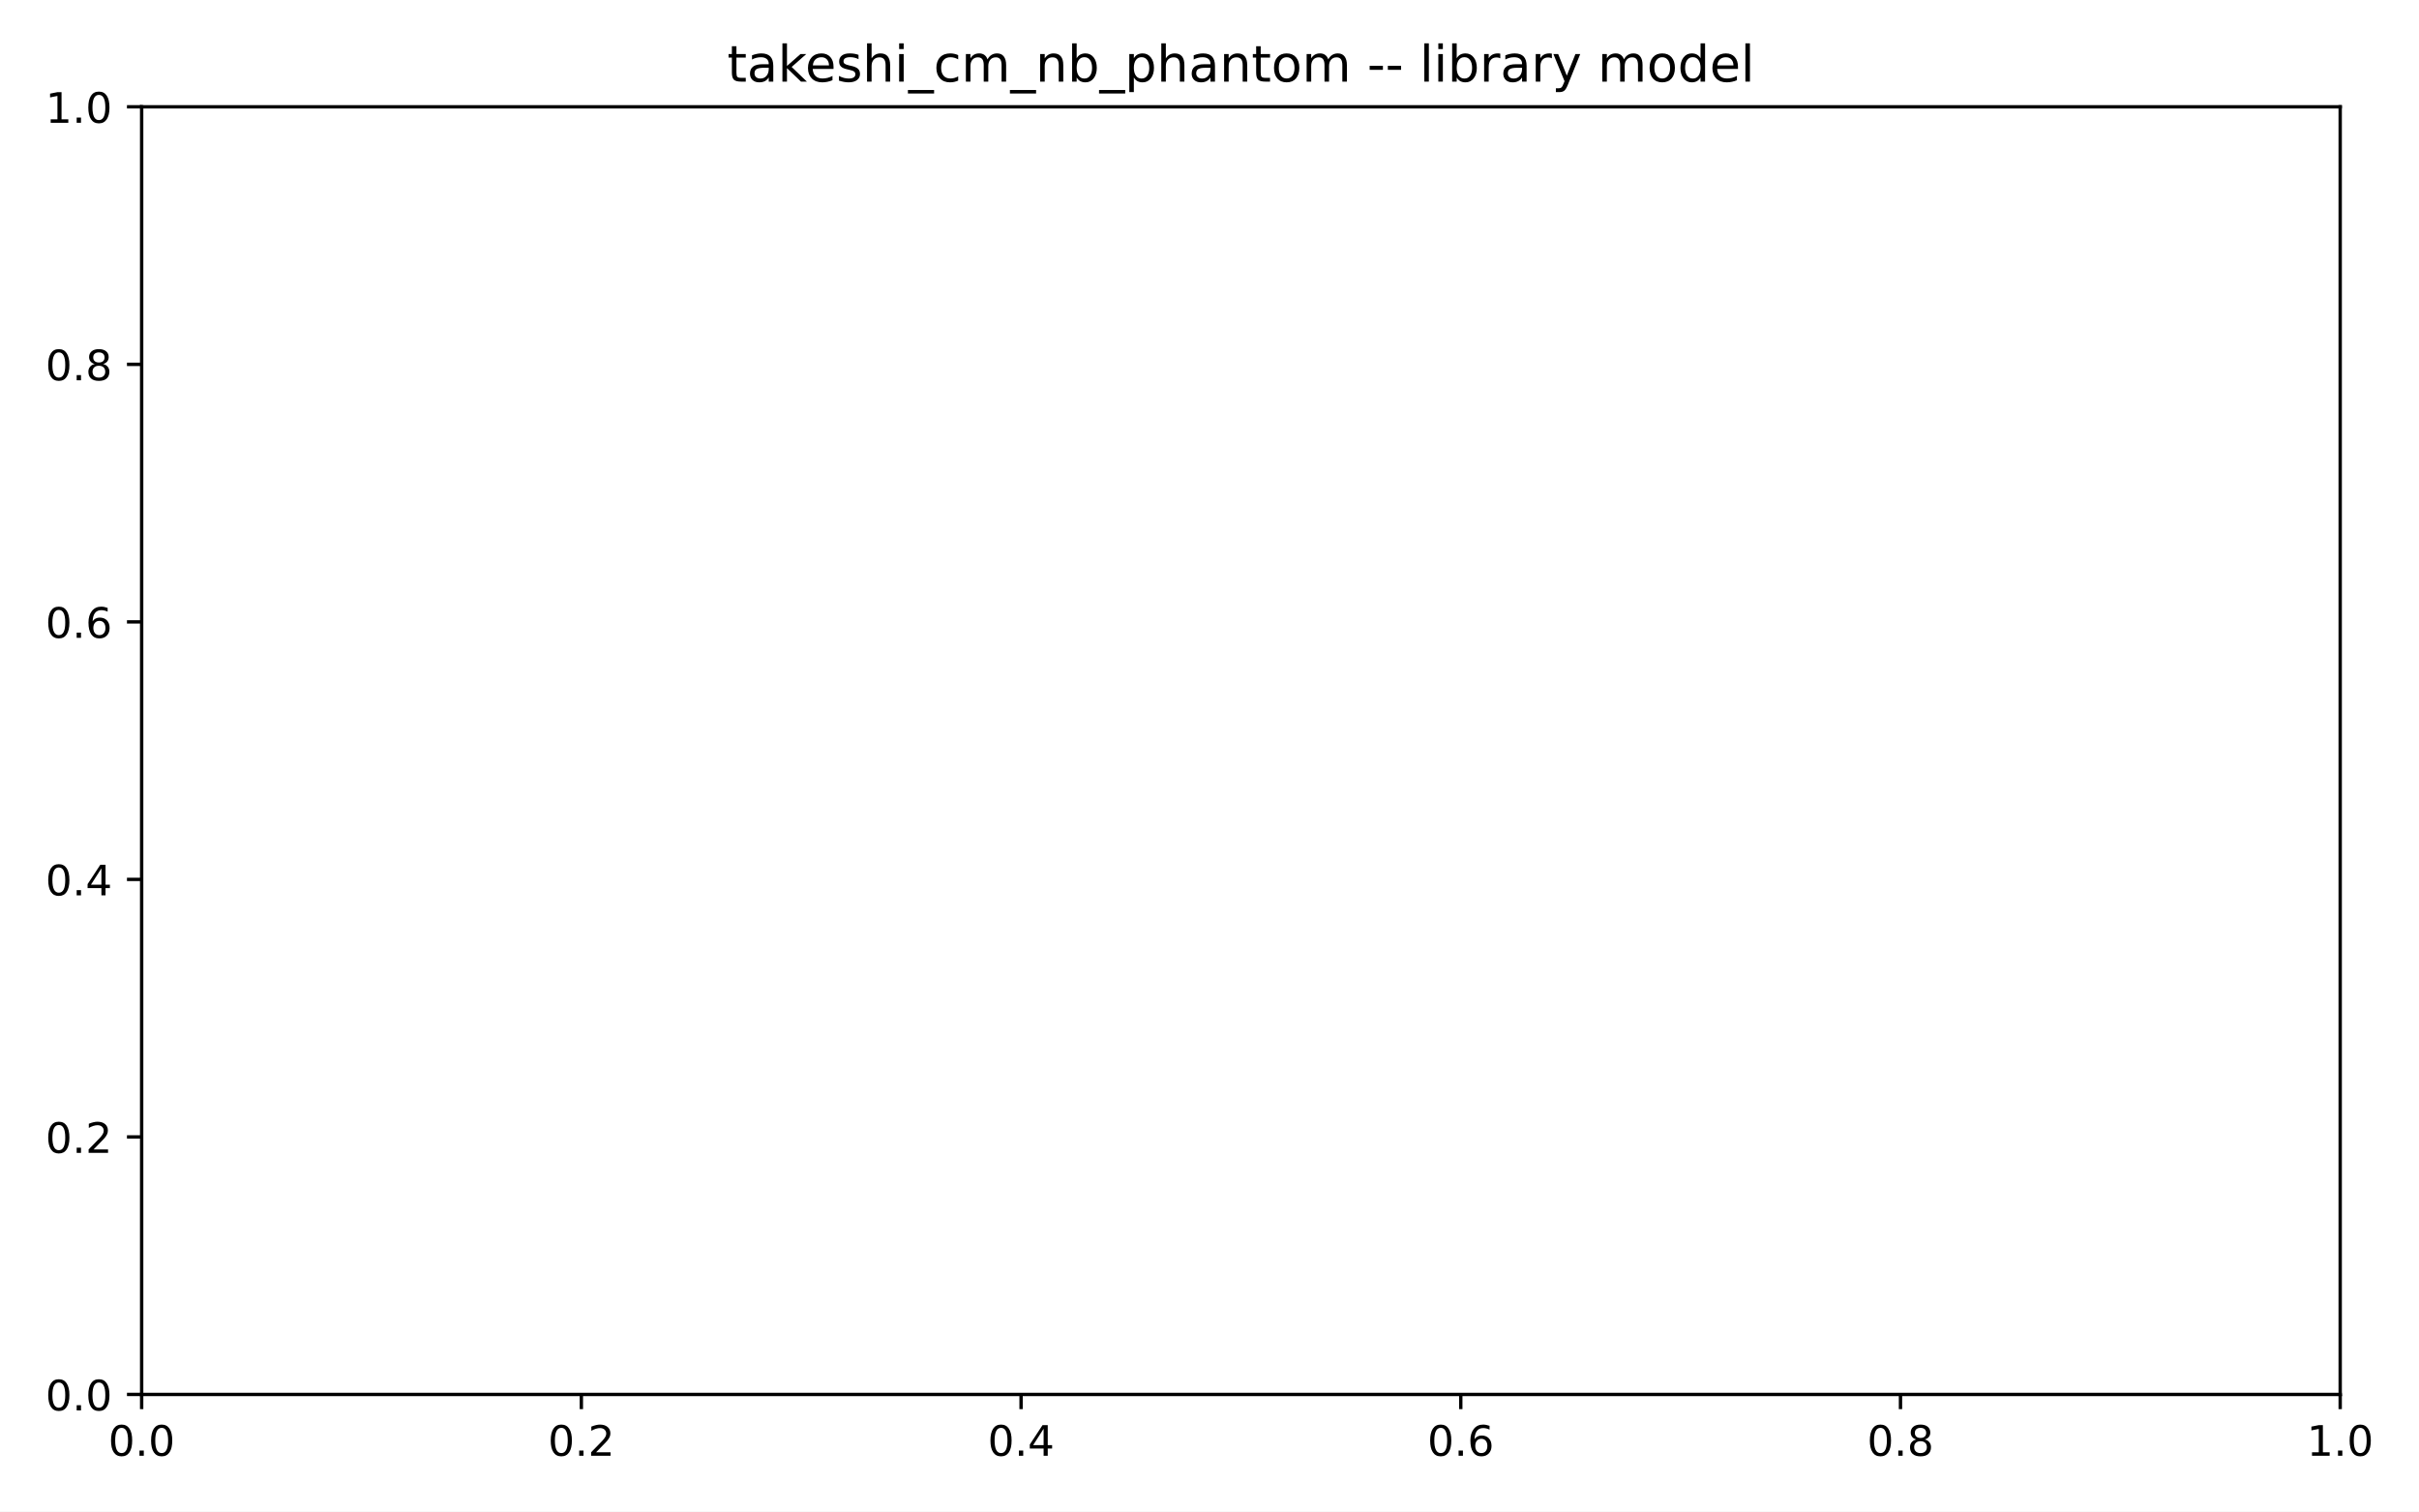
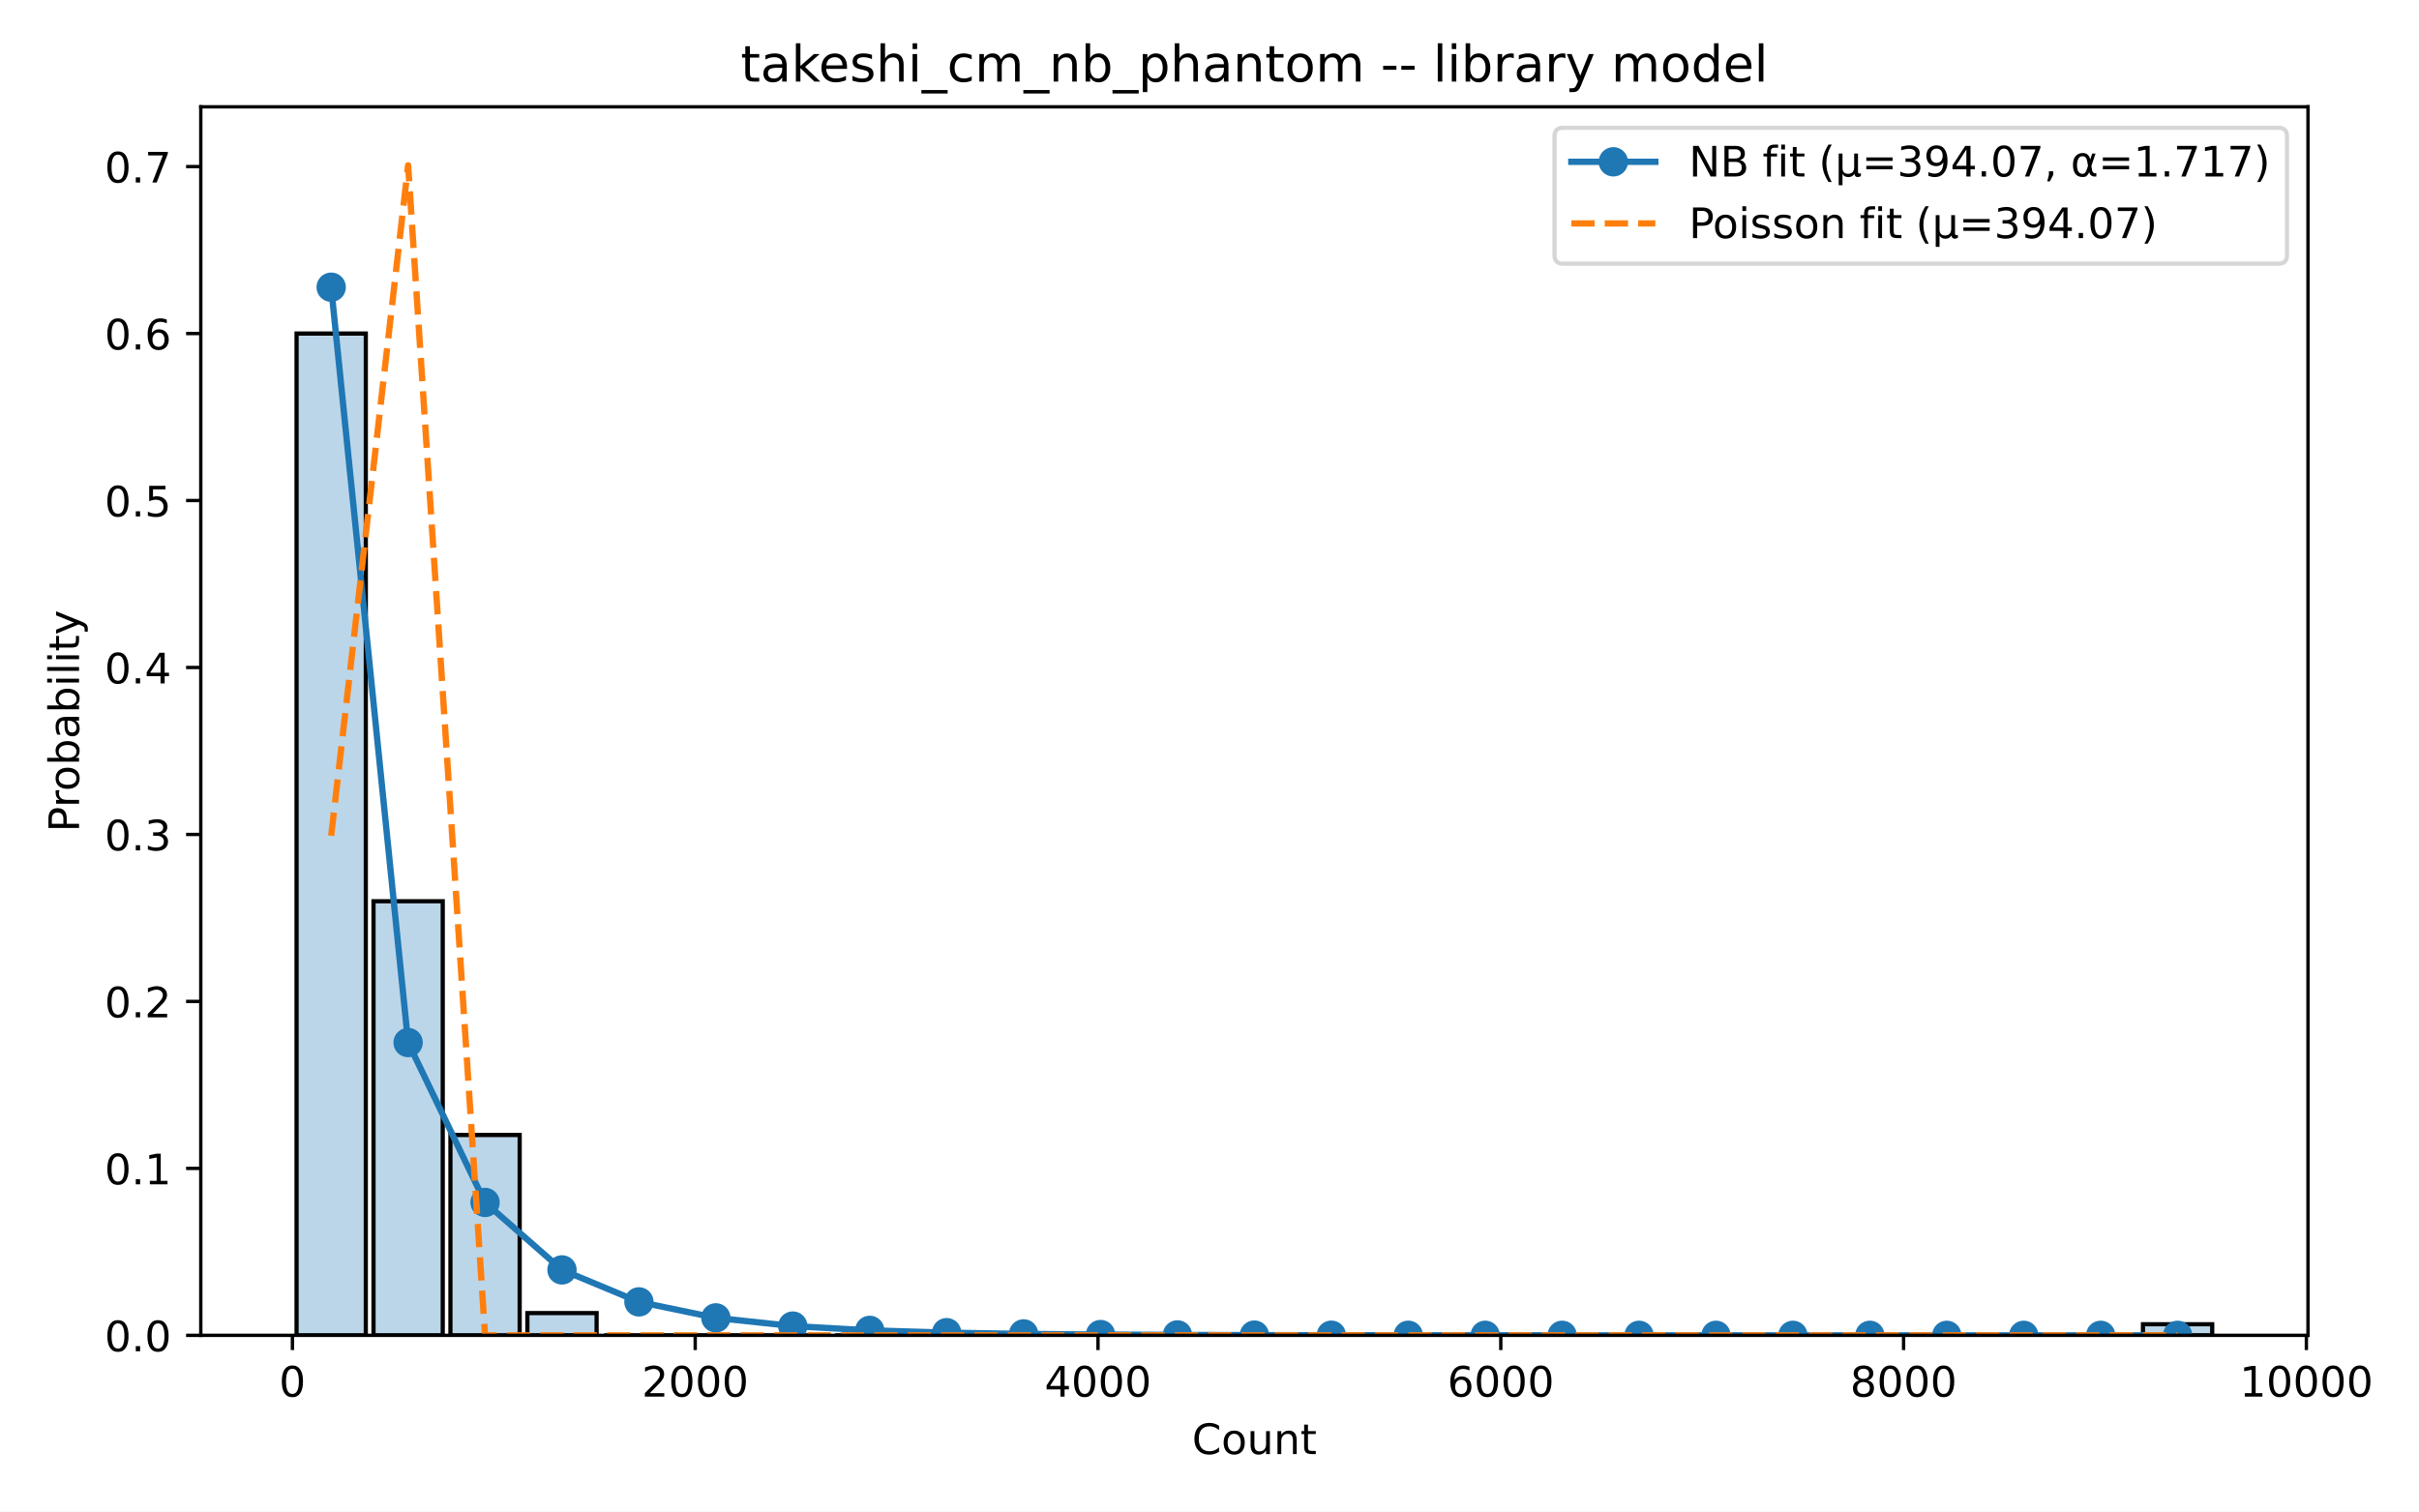
<svg xmlns="http://www.w3.org/2000/svg" xmlns:xlink="http://www.w3.org/1999/xlink" width="576pt" height="360pt" viewBox="0 0 576 360" version="1.1">
  <defs>
    <style type="text/css">*{stroke-linejoin: round; stroke-linecap: butt}</style>
  </defs>
  <g id="figure_1">
    <g id="patch_1">
      <path d="M 0 360  L 576 360  L 576 0  L 0 0  z " style="fill: #ffffff" />
    </g>
    <g id="axes_1">
      <g id="patch_2">
-         <path d="M 33.73 332.12  L 557.235 332.12  L 557.235 25.44  L 33.73 25.44  z " style="fill: #ffffff" />
+         <path d="M 47.81 318.04  L 549.566 318.04  L 549.566 25.44  L 47.81 25.44  z " style="fill: #ffffff" />
+       </g>
+       <g id="patch_3">
+         <path d="M 70.617 318.04  L 87.104 318.04  L 87.104 79.443  L 70.617 79.443  z " clip-path="url(#p088b336d7b)" style="fill: #1f77b4; fill-opacity: 0.3; stroke: #000000; stroke-linejoin: miter" />
+       </g>
+       <g id="patch_4">
+         <path d="M 88.936 318.04  L 105.423 318.04  L 105.423 214.648  L 88.936 214.648  z " clip-path="url(#p088b336d7b)" style="fill: #1f77b4; fill-opacity: 0.3; stroke: #000000; stroke-linejoin: miter" />
+       </g>
+       <g id="patch_5">
+         <path d="M 107.255 318.04  L 123.742 318.04  L 123.742 270.321  L 107.255 270.321  z " clip-path="url(#p088b336d7b)" style="fill: #1f77b4; fill-opacity: 0.3; stroke: #000000; stroke-linejoin: miter" />
+       </g>
+       <g id="patch_6">
+         <path d="M 125.574 318.04  L 142.061 318.04  L 142.061 312.738  L 125.574 312.738  z " clip-path="url(#p088b336d7b)" style="fill: #1f77b4; fill-opacity: 0.3; stroke: #000000; stroke-linejoin: miter" />
+       </g>
+       <g id="patch_7">
+         <path d="M 143.893 318.04  L 160.38 318.04  L 160.38 318.04  L 143.893 318.04  z " clip-path="url(#p088b336d7b)" style="fill: #1f77b4; fill-opacity: 0.3; stroke: #000000; stroke-linejoin: miter" />
+       </g>
+       <g id="patch_8">
+         <path d="M 162.212 318.04  L 178.699 318.04  L 178.699 318.04  L 162.212 318.04  z " clip-path="url(#p088b336d7b)" style="fill: #1f77b4; fill-opacity: 0.3; stroke: #000000; stroke-linejoin: miter" />
+       </g>
+       <g id="patch_9">
+         <path d="M 180.531 318.04  L 197.018 318.04  L 197.018 318.04  L 180.531 318.04  z " clip-path="url(#p088b336d7b)" style="fill: #1f77b4; fill-opacity: 0.3; stroke: #000000; stroke-linejoin: miter" />
+       </g>
+       <g id="patch_10">
+         <path d="M 198.85 318.04  L 215.337 318.04  L 215.337 318.04  L 198.85 318.04  z " clip-path="url(#p088b336d7b)" style="fill: #1f77b4; fill-opacity: 0.3; stroke: #000000; stroke-linejoin: miter" />
+       </g>
+       <g id="patch_11">
+         <path d="M 217.169 318.04  L 233.656 318.04  L 233.656 318.04  L 217.169 318.04  z " clip-path="url(#p088b336d7b)" style="fill: #1f77b4; fill-opacity: 0.3; stroke: #000000; stroke-linejoin: miter" />
+       </g>
+       <g id="patch_12">
+         <path d="M 235.488 318.04  L 251.975 318.04  L 251.975 318.04  L 235.488 318.04  z " clip-path="url(#p088b336d7b)" style="fill: #1f77b4; fill-opacity: 0.3; stroke: #000000; stroke-linejoin: miter" />
+       </g>
+       <g id="patch_13">
+         <path d="M 253.807 318.04  L 270.294 318.04  L 270.294 318.04  L 253.807 318.04  z " clip-path="url(#p088b336d7b)" style="fill: #1f77b4; fill-opacity: 0.3; stroke: #000000; stroke-linejoin: miter" />
+       </g>
+       <g id="patch_14">
+         <path d="M 272.125 318.04  L 288.613 318.04  L 288.613 318.04  L 272.125 318.04  z " clip-path="url(#p088b336d7b)" style="fill: #1f77b4; fill-opacity: 0.3; stroke: #000000; stroke-linejoin: miter" />
+       </g>
+       <g id="patch_15">
+         <path d="M 290.444 318.04  L 306.931 318.04  L 306.931 318.04  L 290.444 318.04  z " clip-path="url(#p088b336d7b)" style="fill: #1f77b4; fill-opacity: 0.3; stroke: #000000; stroke-linejoin: miter" />
+       </g>
+       <g id="patch_16">
+         <path d="M 308.763 318.04  L 325.25 318.04  L 325.25 318.04  L 308.763 318.04  z " clip-path="url(#p088b336d7b)" style="fill: #1f77b4; fill-opacity: 0.3; stroke: #000000; stroke-linejoin: miter" />
+       </g>
+       <g id="patch_17">
+         <path d="M 327.082 318.04  L 343.569 318.04  L 343.569 318.04  L 327.082 318.04  z " clip-path="url(#p088b336d7b)" style="fill: #1f77b4; fill-opacity: 0.3; stroke: #000000; stroke-linejoin: miter" />
+       </g>
+       <g id="patch_18">
+         <path d="M 345.401 318.04  L 361.888 318.04  L 361.888 318.04  L 345.401 318.04  z " clip-path="url(#p088b336d7b)" style="fill: #1f77b4; fill-opacity: 0.3; stroke: #000000; stroke-linejoin: miter" />
+       </g>
+       <g id="patch_19">
+         <path d="M 363.72 318.04  L 380.207 318.04  L 380.207 318.04  L 363.72 318.04  z " clip-path="url(#p088b336d7b)" style="fill: #1f77b4; fill-opacity: 0.3; stroke: #000000; stroke-linejoin: miter" />
+       </g>
+       <g id="patch_20">
+         <path d="M 382.039 318.04  L 398.526 318.04  L 398.526 318.04  L 382.039 318.04  z " clip-path="url(#p088b336d7b)" style="fill: #1f77b4; fill-opacity: 0.3; stroke: #000000; stroke-linejoin: miter" />
+       </g>
+       <g id="patch_21">
+         <path d="M 400.358 318.04  L 416.845 318.04  L 416.845 318.04  L 400.358 318.04  z " clip-path="url(#p088b336d7b)" style="fill: #1f77b4; fill-opacity: 0.3; stroke: #000000; stroke-linejoin: miter" />
+       </g>
+       <g id="patch_22">
+         <path d="M 418.677 318.04  L 435.164 318.04  L 435.164 318.04  L 418.677 318.04  z " clip-path="url(#p088b336d7b)" style="fill: #1f77b4; fill-opacity: 0.3; stroke: #000000; stroke-linejoin: miter" />
+       </g>
+       <g id="patch_23">
+         <path d="M 436.996 318.04  L 453.483 318.04  L 453.483 318.04  L 436.996 318.04  z " clip-path="url(#p088b336d7b)" style="fill: #1f77b4; fill-opacity: 0.3; stroke: #000000; stroke-linejoin: miter" />
+       </g>
+       <g id="patch_24">
+         <path d="M 455.315 318.04  L 471.802 318.04  L 471.802 318.04  L 455.315 318.04  z " clip-path="url(#p088b336d7b)" style="fill: #1f77b4; fill-opacity: 0.3; stroke: #000000; stroke-linejoin: miter" />
+       </g>
+       <g id="patch_25">
+         <path d="M 473.634 318.04  L 490.121 318.04  L 490.121 318.04  L 473.634 318.04  z " clip-path="url(#p088b336d7b)" style="fill: #1f77b4; fill-opacity: 0.3; stroke: #000000; stroke-linejoin: miter" />
+       </g>
+       <g id="patch_26">
+         <path d="M 491.953 318.04  L 508.44 318.04  L 508.44 318.04  L 491.953 318.04  z " clip-path="url(#p088b336d7b)" style="fill: #1f77b4; fill-opacity: 0.3; stroke: #000000; stroke-linejoin: miter" />
+       </g>
+       <g id="patch_27">
+         <path d="M 510.272 318.04  L 526.759 318.04  L 526.759 315.389  L 510.272 315.389  z " clip-path="url(#p088b336d7b)" style="fill: #1f77b4; fill-opacity: 0.3; stroke: #000000; stroke-linejoin: miter" />
      </g>
      <g id="matplotlib.axis_1">
        <g id="xtick_1">
          <g id="line2d_1">
            <defs>
-               <path id="ma9ff6e1679" d="M 0 0  L 0 3.5  " style="stroke: #000000; stroke-width: 0.8" />
+               <path id="m789bb59a33" d="M 0 0  L 0 3.5  " style="stroke: #000000; stroke-width: 0.8" />
            </defs>
            <g>
-               <use xlink:href="#ma9ff6e1679" x="33.73" y="332.12" style="stroke: #000000; stroke-width: 0.8" />
+               <use xlink:href="#m789bb59a33" x="69.629" y="318.04" style="stroke: #000000; stroke-width: 0.8" />
            </g>
          </g>
          <g id="text_1">
-             <g transform="translate(25.77844 346.7184) scale(0.1 -0.1)">
-               <defs>
-                 <path id="DejaVuSans-30" d="M 2034 4250  Q 1547 4250 1301 3770  Q 1056 3291 1056 2328  Q 1056 1369 1301 889  Q 1547 409 2034 409  Q 2525 409 2770 889  Q 3016 1369 3016 2328  Q 3016 3291 2770 3770  Q 2525 4250 2034 4250  z M 2034 4750  Q 2819 4750 3233 4129  Q 3647 3509 3647 2328  Q 3647 1150 3233 529  Q 2819 -91 2034 -91  Q 1250 -91 836 529  Q 422 1150 422 2328  Q 422 3509 836 4129  Q 1250 4750 2034 4750  z " transform="scale(0.015625)" />
-                 <path id="DejaVuSans-2e" d="M 684 794  L 1344 794  L 1344 0  L 684 0  L 684 794  z " transform="scale(0.015625)" />
-               </defs>
-               <use xlink:href="#DejaVuSans-30" />
-               <use xlink:href="#DejaVuSans-2e" transform="translate(63.62305 0)" />
-               <use xlink:href="#DejaVuSans-30" transform="translate(95.41016 0)" />
-             </g>
+             <text style="font-size: 10px; font-family: 'DejaVu Sans', 'Bitstream Vera Sans', 'Computer Modern Sans Serif', 'Lucida Grande', 'Verdana', 'Geneva', 'Lucid', 'Arial', 'Helvetica', 'Avant Garde', sans-serif; text-anchor: middle" x="69.629" y="332.638" transform="rotate(-0 69.62921 332.6384)">0</text>
          </g>
        </g>
        <g id="xtick_2">
          <g id="line2d_2">
            <g>
-               <use xlink:href="#ma9ff6e1679" x="138.431" y="332.12" style="stroke: #000000; stroke-width: 0.8" />
+               <use xlink:href="#m789bb59a33" x="165.54" y="318.04" style="stroke: #000000; stroke-width: 0.8" />
            </g>
          </g>
          <g id="text_2">
-             <g transform="translate(130.4794 346.7184) scale(0.1 -0.1)">
-               <defs>
-                 <path id="DejaVuSans-32" d="M 1228 531  L 3431 531  L 3431 0  L 469 0  L 469 531  Q 828 903 1448 1529  Q 2069 2156 2228 2338  Q 2531 2678 2651 2914  Q 2772 3150 2772 3378  Q 2772 3750 2511 3984  Q 2250 4219 1831 4219  Q 1534 4219 1204 4116  Q 875 4013 500 3803  L 500 4441  Q 881 4594 1212 4672  Q 1544 4750 1819 4750  Q 2544 4750 2975 4387  Q 3406 4025 3406 3419  Q 3406 3131 3298 2873  Q 3191 2616 2906 2266  Q 2828 2175 2409 1742  Q 1991 1309 1228 531  z " transform="scale(0.015625)" />
-               </defs>
-               <use xlink:href="#DejaVuSans-30" />
-               <use xlink:href="#DejaVuSans-2e" transform="translate(63.62305 0)" />
-               <use xlink:href="#DejaVuSans-32" transform="translate(95.41016 0)" />
-             </g>
+             <text style="font-size: 10px; font-family: 'DejaVu Sans', 'Bitstream Vera Sans', 'Computer Modern Sans Serif', 'Lucida Grande', 'Verdana', 'Geneva', 'Lucid', 'Arial', 'Helvetica', 'Avant Garde', sans-serif; text-anchor: middle" x="165.54" y="332.638" transform="rotate(-0 165.5399 332.6384)">2000</text>
          </g>
        </g>
        <g id="xtick_3">
          <g id="line2d_3">
            <g>
-               <use xlink:href="#ma9ff6e1679" x="243.132" y="332.12" style="stroke: #000000; stroke-width: 0.8" />
+               <use xlink:href="#m789bb59a33" x="261.451" y="318.04" style="stroke: #000000; stroke-width: 0.8" />
            </g>
          </g>
          <g id="text_3">
-             <g transform="translate(235.1804 346.7184) scale(0.1 -0.1)">
-               <defs>
-                 <path id="DejaVuSans-34" d="M 2419 4116  L 825 1625  L 2419 1625  L 2419 4116  z M 2253 4666  L 3047 4666  L 3047 1625  L 3713 1625  L 3713 1100  L 3047 1100  L 3047 0  L 2419 0  L 2419 1100  L 313 1100  L 313 1709  L 2253 4666  z " transform="scale(0.015625)" />
-               </defs>
-               <use xlink:href="#DejaVuSans-30" />
-               <use xlink:href="#DejaVuSans-2e" transform="translate(63.62305 0)" />
-               <use xlink:href="#DejaVuSans-34" transform="translate(95.41016 0)" />
-             </g>
+             <text style="font-size: 10px; font-family: 'DejaVu Sans', 'Bitstream Vera Sans', 'Computer Modern Sans Serif', 'Lucida Grande', 'Verdana', 'Geneva', 'Lucid', 'Arial', 'Helvetica', 'Avant Garde', sans-serif; text-anchor: middle" x="261.451" y="332.638" transform="rotate(-0 261.4506 332.6384)">4000</text>
          </g>
        </g>
        <g id="xtick_4">
          <g id="line2d_4">
            <g>
-               <use xlink:href="#ma9ff6e1679" x="347.833" y="332.12" style="stroke: #000000; stroke-width: 0.8" />
+               <use xlink:href="#m789bb59a33" x="357.361" y="318.04" style="stroke: #000000; stroke-width: 0.8" />
            </g>
          </g>
          <g id="text_4">
-             <g transform="translate(339.8814 346.7184) scale(0.1 -0.1)">
-               <defs>
-                 <path id="DejaVuSans-36" d="M 2113 2584  Q 1688 2584 1439 2293  Q 1191 2003 1191 1497  Q 1191 994 1439 701  Q 1688 409 2113 409  Q 2538 409 2786 701  Q 3034 994 3034 1497  Q 3034 2003 2786 2293  Q 2538 2584 2113 2584  z M 3366 4563  L 3366 3988  Q 3128 4100 2886 4159  Q 2644 4219 2406 4219  Q 1781 4219 1451 3797  Q 1122 3375 1075 2522  Q 1259 2794 1537 2939  Q 1816 3084 2150 3084  Q 2853 3084 3261 2657  Q 3669 2231 3669 1497  Q 3669 778 3244 343  Q 2819 -91 2113 -91  Q 1303 -91 875 529  Q 447 1150 447 2328  Q 447 3434 972 4092  Q 1497 4750 2381 4750  Q 2619 4750 2861 4703  Q 3103 4656 3366 4563  z " transform="scale(0.015625)" />
-               </defs>
-               <use xlink:href="#DejaVuSans-30" />
-               <use xlink:href="#DejaVuSans-2e" transform="translate(63.62305 0)" />
-               <use xlink:href="#DejaVuSans-36" transform="translate(95.41016 0)" />
-             </g>
+             <text style="font-size: 10px; font-family: 'DejaVu Sans', 'Bitstream Vera Sans', 'Computer Modern Sans Serif', 'Lucida Grande', 'Verdana', 'Geneva', 'Lucid', 'Arial', 'Helvetica', 'Avant Garde', sans-serif; text-anchor: middle" x="357.361" y="332.638" transform="rotate(-0 357.3613 332.6384)">6000</text>
          </g>
        </g>
        <g id="xtick_5">
          <g id="line2d_5">
            <g>
-               <use xlink:href="#ma9ff6e1679" x="452.534" y="332.12" style="stroke: #000000; stroke-width: 0.8" />
+               <use xlink:href="#m789bb59a33" x="453.272" y="318.04" style="stroke: #000000; stroke-width: 0.8" />
            </g>
          </g>
          <g id="text_5">
-             <g transform="translate(444.5824 346.7184) scale(0.1 -0.1)">
-               <defs>
-                 <path id="DejaVuSans-38" d="M 2034 2216  Q 1584 2216 1326 1975  Q 1069 1734 1069 1313  Q 1069 891 1326 650  Q 1584 409 2034 409  Q 2484 409 2743 651  Q 3003 894 3003 1313  Q 3003 1734 2745 1975  Q 2488 2216 2034 2216  z M 1403 2484  Q 997 2584 770 2862  Q 544 3141 544 3541  Q 544 4100 942 4425  Q 1341 4750 2034 4750  Q 2731 4750 3128 4425  Q 3525 4100 3525 3541  Q 3525 3141 3298 2862  Q 3072 2584 2669 2484  Q 3125 2378 3379 2068  Q 3634 1759 3634 1313  Q 3634 634 3220 271  Q 2806 -91 2034 -91  Q 1263 -91 848 271  Q 434 634 434 1313  Q 434 1759 690 2068  Q 947 2378 1403 2484  z M 1172 3481  Q 1172 3119 1398 2916  Q 1625 2713 2034 2713  Q 2441 2713 2670 2916  Q 2900 3119 2900 3481  Q 2900 3844 2670 4047  Q 2441 4250 2034 4250  Q 1625 4250 1398 4047  Q 1172 3844 1172 3481  z " transform="scale(0.015625)" />
-               </defs>
-               <use xlink:href="#DejaVuSans-30" />
-               <use xlink:href="#DejaVuSans-2e" transform="translate(63.62305 0)" />
-               <use xlink:href="#DejaVuSans-38" transform="translate(95.41016 0)" />
-             </g>
+             <text style="font-size: 10px; font-family: 'DejaVu Sans', 'Bitstream Vera Sans', 'Computer Modern Sans Serif', 'Lucida Grande', 'Verdana', 'Geneva', 'Lucid', 'Arial', 'Helvetica', 'Avant Garde', sans-serif; text-anchor: middle" x="453.272" y="332.638" transform="rotate(-0 453.272 332.6384)">8000</text>
          </g>
        </g>
        <g id="xtick_6">
          <g id="line2d_6">
            <g>
-               <use xlink:href="#ma9ff6e1679" x="557.235" y="332.12" style="stroke: #000000; stroke-width: 0.8" />
+               <use xlink:href="#m789bb59a33" x="549.183" y="318.04" style="stroke: #000000; stroke-width: 0.8" />
            </g>
          </g>
          <g id="text_6">
-             <g transform="translate(549.2834 346.7184) scale(0.1 -0.1)">
-               <defs>
-                 <path id="DejaVuSans-31" d="M 794 531  L 1825 531  L 1825 4091  L 703 3866  L 703 4441  L 1819 4666  L 2450 4666  L 2450 531  L 3481 531  L 3481 0  L 794 0  L 794 531  z " transform="scale(0.015625)" />
-               </defs>
-               <use xlink:href="#DejaVuSans-31" />
-               <use xlink:href="#DejaVuSans-2e" transform="translate(63.62305 0)" />
-               <use xlink:href="#DejaVuSans-30" transform="translate(95.41016 0)" />
-             </g>
-           </g>
+             <text style="font-size: 10px; font-family: 'DejaVu Sans', 'Bitstream Vera Sans', 'Computer Modern Sans Serif', 'Lucida Grande', 'Verdana', 'Geneva', 'Lucid', 'Arial', 'Helvetica', 'Avant Garde', sans-serif; text-anchor: middle" x="549.183" y="332.638" transform="rotate(-0 549.1827 332.6384)">10000</text>
+           </g>
+         </g>
+         <g id="text_7">
+           <text style="font-size: 10px; font-family: 'DejaVu Sans', 'Bitstream Vera Sans', 'Computer Modern Sans Serif', 'Lucida Grande', 'Verdana', 'Geneva', 'Lucid', 'Arial', 'Helvetica', 'Avant Garde', sans-serif; text-anchor: middle" x="298.688" y="346.317" transform="rotate(-0 298.6879 346.3166)">Count</text>
        </g>
      </g>
      <g id="matplotlib.axis_2">
        <g id="ytick_1">
          <g id="line2d_7">
            <defs>
-               <path id="m3d785020be" d="M 0 0  L -3.5 0  " style="stroke: #000000; stroke-width: 0.8" />
+               <path id="m61afcd61f7" d="M 0 0  L -3.5 0  " style="stroke: #000000; stroke-width: 0.8" />
            </defs>
            <g>
-               <use xlink:href="#m3d785020be" x="33.73" y="332.12" style="stroke: #000000; stroke-width: 0.8" />
-             </g>
-           </g>
-           <g id="text_7">
-             <g transform="translate(10.82687 335.9192) scale(0.1 -0.1)">
-               <use xlink:href="#DejaVuSans-30" />
-               <use xlink:href="#DejaVuSans-2e" transform="translate(63.62305 0)" />
-               <use xlink:href="#DejaVuSans-30" transform="translate(95.41016 0)" />
-             </g>
+               <use xlink:href="#m61afcd61f7" x="47.81" y="318.04" style="stroke: #000000; stroke-width: 0.8" />
+             </g>
+           </g>
+           <g id="text_8">
+             <text style="font-size: 10px; font-family: 'DejaVu Sans', 'Bitstream Vera Sans', 'Computer Modern Sans Serif', 'Lucida Grande', 'Verdana', 'Geneva', 'Lucid', 'Arial', 'Helvetica', 'Avant Garde', sans-serif; text-anchor: end" x="40.81" y="321.839" transform="rotate(-0 40.81 321.8392)">0.0</text>
          </g>
        </g>
        <g id="ytick_2">
          <g id="line2d_8">
            <g>
-               <use xlink:href="#m3d785020be" x="33.73" y="270.784" style="stroke: #000000; stroke-width: 0.8" />
-             </g>
-           </g>
-           <g id="text_8">
-             <g transform="translate(10.82687 274.5832) scale(0.1 -0.1)">
-               <use xlink:href="#DejaVuSans-30" />
-               <use xlink:href="#DejaVuSans-2e" transform="translate(63.62305 0)" />
-               <use xlink:href="#DejaVuSans-32" transform="translate(95.41016 0)" />
-             </g>
+               <use xlink:href="#m61afcd61f7" x="47.81" y="278.274" style="stroke: #000000; stroke-width: 0.8" />
+             </g>
+           </g>
+           <g id="text_9">
+             <text style="font-size: 10px; font-family: 'DejaVu Sans', 'Bitstream Vera Sans', 'Computer Modern Sans Serif', 'Lucida Grande', 'Verdana', 'Geneva', 'Lucid', 'Arial', 'Helvetica', 'Avant Garde', sans-serif; text-anchor: end" x="40.81" y="282.073" transform="rotate(-0 40.81 282.0731)">0.1</text>
          </g>
        </g>
        <g id="ytick_3">
          <g id="line2d_9">
            <g>
-               <use xlink:href="#m3d785020be" x="33.73" y="209.448" style="stroke: #000000; stroke-width: 0.8" />
-             </g>
-           </g>
-           <g id="text_9">
-             <g transform="translate(10.82687 213.2472) scale(0.1 -0.1)">
-               <use xlink:href="#DejaVuSans-30" />
-               <use xlink:href="#DejaVuSans-2e" transform="translate(63.62305 0)" />
-               <use xlink:href="#DejaVuSans-34" transform="translate(95.41016 0)" />
-             </g>
+               <use xlink:href="#m61afcd61f7" x="47.81" y="238.508" style="stroke: #000000; stroke-width: 0.8" />
+             </g>
+           </g>
+           <g id="text_10">
+             <text style="font-size: 10px; font-family: 'DejaVu Sans', 'Bitstream Vera Sans', 'Computer Modern Sans Serif', 'Lucida Grande', 'Verdana', 'Geneva', 'Lucid', 'Arial', 'Helvetica', 'Avant Garde', sans-serif; text-anchor: end" x="40.81" y="242.307" transform="rotate(-0 40.81 242.307)">0.2</text>
          </g>
        </g>
        <g id="ytick_4">
          <g id="line2d_10">
            <g>
-               <use xlink:href="#m3d785020be" x="33.73" y="148.112" style="stroke: #000000; stroke-width: 0.8" />
-             </g>
-           </g>
-           <g id="text_10">
-             <g transform="translate(10.82687 151.9112) scale(0.1 -0.1)">
-               <use xlink:href="#DejaVuSans-30" />
-               <use xlink:href="#DejaVuSans-2e" transform="translate(63.62305 0)" />
-               <use xlink:href="#DejaVuSans-36" transform="translate(95.41016 0)" />
-             </g>
+               <use xlink:href="#m61afcd61f7" x="47.81" y="198.742" style="stroke: #000000; stroke-width: 0.8" />
+             </g>
+           </g>
+           <g id="text_11">
+             <text style="font-size: 10px; font-family: 'DejaVu Sans', 'Bitstream Vera Sans', 'Computer Modern Sans Serif', 'Lucida Grande', 'Verdana', 'Geneva', 'Lucid', 'Arial', 'Helvetica', 'Avant Garde', sans-serif; text-anchor: end" x="40.81" y="202.541" transform="rotate(-0 40.81 202.5409)">0.3</text>
          </g>
        </g>
        <g id="ytick_5">
          <g id="line2d_11">
            <g>
-               <use xlink:href="#m3d785020be" x="33.73" y="86.776" style="stroke: #000000; stroke-width: 0.8" />
-             </g>
-           </g>
-           <g id="text_11">
-             <g transform="translate(10.82687 90.57522) scale(0.1 -0.1)">
-               <use xlink:href="#DejaVuSans-30" />
-               <use xlink:href="#DejaVuSans-2e" transform="translate(63.62305 0)" />
-               <use xlink:href="#DejaVuSans-38" transform="translate(95.41016 0)" />
-             </g>
+               <use xlink:href="#m61afcd61f7" x="47.81" y="158.976" style="stroke: #000000; stroke-width: 0.8" />
+             </g>
+           </g>
+           <g id="text_12">
+             <text style="font-size: 10px; font-family: 'DejaVu Sans', 'Bitstream Vera Sans', 'Computer Modern Sans Serif', 'Lucida Grande', 'Verdana', 'Geneva', 'Lucid', 'Arial', 'Helvetica', 'Avant Garde', sans-serif; text-anchor: end" x="40.81" y="162.775" transform="rotate(-0 40.81 162.7748)">0.4</text>
          </g>
        </g>
        <g id="ytick_6">
          <g id="line2d_12">
            <g>
-               <use xlink:href="#m3d785020be" x="33.73" y="25.44" style="stroke: #000000; stroke-width: 0.8" />
-             </g>
-           </g>
-           <g id="text_12">
-             <g transform="translate(10.82687 29.23922) scale(0.1 -0.1)">
-               <use xlink:href="#DejaVuSans-31" />
-               <use xlink:href="#DejaVuSans-2e" transform="translate(63.62305 0)" />
-               <use xlink:href="#DejaVuSans-30" transform="translate(95.41016 0)" />
-             </g>
-           </g>
-         </g>
-       </g>
-       <g id="patch_3">
-         <path d="M 33.73 332.12  L 33.73 25.44  " style="fill: none; stroke: #000000; stroke-width: 0.8; stroke-linejoin: miter; stroke-linecap: square" />
-       </g>
-       <g id="patch_4">
-         <path d="M 557.235 332.12  L 557.235 25.44  " style="fill: none; stroke: #000000; stroke-width: 0.8; stroke-linejoin: miter; stroke-linecap: square" />
-       </g>
-       <g id="patch_5">
-         <path d="M 33.73 332.12  L 557.235 332.12  " style="fill: none; stroke: #000000; stroke-width: 0.8; stroke-linejoin: miter; stroke-linecap: square" />
-       </g>
-       <g id="patch_6">
-         <path d="M 33.73 25.44  L 557.235 25.44  " style="fill: none; stroke: #000000; stroke-width: 0.8; stroke-linejoin: miter; stroke-linecap: square" />
-       </g>
-       <g id="text_13">
-         <g transform="translate(173.1584 19.44) scale(0.12 -0.12)">
-           <defs>
-             <path id="DejaVuSans-74" d="M 1172 4494  L 1172 3500  L 2356 3500  L 2356 3053  L 1172 3053  L 1172 1153  Q 1172 725 1289 603  Q 1406 481 1766 481  L 2356 481  L 2356 0  L 1766 0  Q 1100 0 847 248  Q 594 497 594 1153  L 594 3053  L 172 3053  L 172 3500  L 594 3500  L 594 4494  L 1172 4494  z " transform="scale(0.015625)" />
-             <path id="DejaVuSans-61" d="M 2194 1759  Q 1497 1759 1228 1600  Q 959 1441 959 1056  Q 959 750 1161 570  Q 1363 391 1709 391  Q 2188 391 2477 730  Q 2766 1069 2766 1631  L 2766 1759  L 2194 1759  z M 3341 1997  L 3341 0  L 2766 0  L 2766 531  Q 2569 213 2275 61  Q 1981 -91 1556 -91  Q 1019 -91 701 211  Q 384 513 384 1019  Q 384 1609 779 1909  Q 1175 2209 1959 2209  L 2766 2209  L 2766 2266  Q 2766 2663 2505 2880  Q 2244 3097 1772 3097  Q 1472 3097 1187 3025  Q 903 2953 641 2809  L 641 3341  Q 956 3463 1253 3523  Q 1550 3584 1831 3584  Q 2591 3584 2966 3190  Q 3341 2797 3341 1997  z " transform="scale(0.015625)" />
-             <path id="DejaVuSans-6b" d="M 581 4863  L 1159 4863  L 1159 1991  L 2875 3500  L 3609 3500  L 1753 1863  L 3688 0  L 2938 0  L 1159 1709  L 1159 0  L 581 0  L 581 4863  z " transform="scale(0.015625)" />
-             <path id="DejaVuSans-65" d="M 3597 1894  L 3597 1613  L 953 1613  Q 991 1019 1311 708  Q 1631 397 2203 397  Q 2534 397 2845 478  Q 3156 559 3463 722  L 3463 178  Q 3153 47 2828 -22  Q 2503 -91 2169 -91  Q 1331 -91 842 396  Q 353 884 353 1716  Q 353 2575 817 3079  Q 1281 3584 2069 3584  Q 2775 3584 3186 3129  Q 3597 2675 3597 1894  z M 3022 2063  Q 3016 2534 2758 2815  Q 2500 3097 2075 3097  Q 1594 3097 1305 2825  Q 1016 2553 972 2059  L 3022 2063  z " transform="scale(0.015625)" />
-             <path id="DejaVuSans-73" d="M 2834 3397  L 2834 2853  Q 2591 2978 2328 3040  Q 2066 3103 1784 3103  Q 1356 3103 1142 2972  Q 928 2841 928 2578  Q 928 2378 1081 2264  Q 1234 2150 1697 2047  L 1894 2003  Q 2506 1872 2764 1633  Q 3022 1394 3022 966  Q 3022 478 2636 193  Q 2250 -91 1575 -91  Q 1294 -91 989 -36  Q 684 19 347 128  L 347 722  Q 666 556 975 473  Q 1284 391 1588 391  Q 1994 391 2212 530  Q 2431 669 2431 922  Q 2431 1156 2273 1281  Q 2116 1406 1581 1522  L 1381 1569  Q 847 1681 609 1914  Q 372 2147 372 2553  Q 372 3047 722 3315  Q 1072 3584 1716 3584  Q 2034 3584 2315 3537  Q 2597 3491 2834 3397  z " transform="scale(0.015625)" />
-             <path id="DejaVuSans-68" d="M 3513 2113  L 3513 0  L 2938 0  L 2938 2094  Q 2938 2591 2744 2837  Q 2550 3084 2163 3084  Q 1697 3084 1428 2787  Q 1159 2491 1159 1978  L 1159 0  L 581 0  L 581 4863  L 1159 4863  L 1159 2956  Q 1366 3272 1645 3428  Q 1925 3584 2291 3584  Q 2894 3584 3203 3211  Q 3513 2838 3513 2113  z " transform="scale(0.015625)" />
-             <path id="DejaVuSans-69" d="M 603 3500  L 1178 3500  L 1178 0  L 603 0  L 603 3500  z M 603 4863  L 1178 4863  L 1178 4134  L 603 4134  L 603 4863  z " transform="scale(0.015625)" />
-             <path id="DejaVuSans-5f" d="M 3263 -1063  L 3263 -1509  L -63 -1509  L -63 -1063  L 3263 -1063  z " transform="scale(0.015625)" />
-             <path id="DejaVuSans-63" d="M 3122 3366  L 3122 2828  Q 2878 2963 2633 3030  Q 2388 3097 2138 3097  Q 1578 3097 1268 2742  Q 959 2388 959 1747  Q 959 1106 1268 751  Q 1578 397 2138 397  Q 2388 397 2633 464  Q 2878 531 3122 666  L 3122 134  Q 2881 22 2623 -34  Q 2366 -91 2075 -91  Q 1284 -91 818 406  Q 353 903 353 1747  Q 353 2603 823 3093  Q 1294 3584 2113 3584  Q 2378 3584 2631 3529  Q 2884 3475 3122 3366  z " transform="scale(0.015625)" />
-             <path id="DejaVuSans-6d" d="M 3328 2828  Q 3544 3216 3844 3400  Q 4144 3584 4550 3584  Q 5097 3584 5394 3201  Q 5691 2819 5691 2113  L 5691 0  L 5113 0  L 5113 2094  Q 5113 2597 4934 2840  Q 4756 3084 4391 3084  Q 3944 3084 3684 2787  Q 3425 2491 3425 1978  L 3425 0  L 2847 0  L 2847 2094  Q 2847 2600 2669 2842  Q 2491 3084 2119 3084  Q 1678 3084 1418 2786  Q 1159 2488 1159 1978  L 1159 0  L 581 0  L 581 3500  L 1159 3500  L 1159 2956  Q 1356 3278 1631 3431  Q 1906 3584 2284 3584  Q 2666 3584 2933 3390  Q 3200 3197 3328 2828  z " transform="scale(0.015625)" />
-             <path id="DejaVuSans-6e" d="M 3513 2113  L 3513 0  L 2938 0  L 2938 2094  Q 2938 2591 2744 2837  Q 2550 3084 2163 3084  Q 1697 3084 1428 2787  Q 1159 2491 1159 1978  L 1159 0  L 581 0  L 581 3500  L 1159 3500  L 1159 2956  Q 1366 3272 1645 3428  Q 1925 3584 2291 3584  Q 2894 3584 3203 3211  Q 3513 2838 3513 2113  z " transform="scale(0.015625)" />
-             <path id="DejaVuSans-62" d="M 3116 1747  Q 3116 2381 2855 2742  Q 2594 3103 2138 3103  Q 1681 3103 1420 2742  Q 1159 2381 1159 1747  Q 1159 1113 1420 752  Q 1681 391 2138 391  Q 2594 391 2855 752  Q 3116 1113 3116 1747  z M 1159 2969  Q 1341 3281 1617 3432  Q 1894 3584 2278 3584  Q 2916 3584 3314 3078  Q 3713 2572 3713 1747  Q 3713 922 3314 415  Q 2916 -91 2278 -91  Q 1894 -91 1617 61  Q 1341 213 1159 525  L 1159 0  L 581 0  L 581 4863  L 1159 4863  L 1159 2969  z " transform="scale(0.015625)" />
-             <path id="DejaVuSans-70" d="M 1159 525  L 1159 -1331  L 581 -1331  L 581 3500  L 1159 3500  L 1159 2969  Q 1341 3281 1617 3432  Q 1894 3584 2278 3584  Q 2916 3584 3314 3078  Q 3713 2572 3713 1747  Q 3713 922 3314 415  Q 2916 -91 2278 -91  Q 1894 -91 1617 61  Q 1341 213 1159 525  z M 3116 1747  Q 3116 2381 2855 2742  Q 2594 3103 2138 3103  Q 1681 3103 1420 2742  Q 1159 2381 1159 1747  Q 1159 1113 1420 752  Q 1681 391 2138 391  Q 2594 391 2855 752  Q 3116 1113 3116 1747  z " transform="scale(0.015625)" />
-             <path id="DejaVuSans-6f" d="M 1959 3097  Q 1497 3097 1228 2736  Q 959 2375 959 1747  Q 959 1119 1226 758  Q 1494 397 1959 397  Q 2419 397 2687 759  Q 2956 1122 2956 1747  Q 2956 2369 2687 2733  Q 2419 3097 1959 3097  z M 1959 3584  Q 2709 3584 3137 3096  Q 3566 2609 3566 1747  Q 3566 888 3137 398  Q 2709 -91 1959 -91  Q 1206 -91 779 398  Q 353 888 353 1747  Q 353 2609 779 3096  Q 1206 3584 1959 3584  z " transform="scale(0.015625)" />
-             <path id="DejaVuSans-20" transform="scale(0.015625)" />
-             <path id="DejaVuSans-2d" d="M 313 2009  L 1997 2009  L 1997 1497  L 313 1497  L 313 2009  z " transform="scale(0.015625)" />
-             <path id="DejaVuSans-6c" d="M 603 4863  L 1178 4863  L 1178 0  L 603 0  L 603 4863  z " transform="scale(0.015625)" />
-             <path id="DejaVuSans-72" d="M 2631 2963  Q 2534 3019 2420 3045  Q 2306 3072 2169 3072  Q 1681 3072 1420 2755  Q 1159 2438 1159 1844  L 1159 0  L 581 0  L 581 3500  L 1159 3500  L 1159 2956  Q 1341 3275 1631 3429  Q 1922 3584 2338 3584  Q 2397 3584 2469 3576  Q 2541 3569 2628 3553  L 2631 2963  z " transform="scale(0.015625)" />
-             <path id="DejaVuSans-79" d="M 2059 -325  Q 1816 -950 1584 -1140  Q 1353 -1331 966 -1331  L 506 -1331  L 506 -850  L 844 -850  Q 1081 -850 1212 -737  Q 1344 -625 1503 -206  L 1606 56  L 191 3500  L 800 3500  L 1894 763  L 2988 3500  L 3597 3500  L 2059 -325  z " transform="scale(0.015625)" />
-             <path id="DejaVuSans-64" d="M 2906 2969  L 2906 4863  L 3481 4863  L 3481 0  L 2906 0  L 2906 525  Q 2725 213 2448 61  Q 2172 -91 1784 -91  Q 1150 -91 751 415  Q 353 922 353 1747  Q 353 2572 751 3078  Q 1150 3584 1784 3584  Q 2172 3584 2448 3432  Q 2725 3281 2906 2969  z M 947 1747  Q 947 1113 1208 752  Q 1469 391 1925 391  Q 2381 391 2643 752  Q 2906 1113 2906 1747  Q 2906 2381 2643 2742  Q 2381 3103 1925 3103  Q 1469 3103 1208 2742  Q 947 2381 947 1747  z " transform="scale(0.015625)" />
-           </defs>
-           <use xlink:href="#DejaVuSans-74" />
-           <use xlink:href="#DejaVuSans-61" transform="translate(39.20898 0)" />
-           <use xlink:href="#DejaVuSans-6b" transform="translate(100.4883 0)" />
-           <use xlink:href="#DejaVuSans-65" transform="translate(154.7734 0)" />
-           <use xlink:href="#DejaVuSans-73" transform="translate(216.2969 0)" />
-           <use xlink:href="#DejaVuSans-68" transform="translate(268.3965 0)" />
-           <use xlink:href="#DejaVuSans-69" transform="translate(331.7754 0)" />
-           <use xlink:href="#DejaVuSans-5f" transform="translate(359.5586 0)" />
-           <use xlink:href="#DejaVuSans-63" transform="translate(409.5586 0)" />
-           <use xlink:href="#DejaVuSans-6d" transform="translate(464.5391 0)" />
-           <use xlink:href="#DejaVuSans-5f" transform="translate(561.9512 0)" />
-           <use xlink:href="#DejaVuSans-6e" transform="translate(611.9512 0)" />
-           <use xlink:href="#DejaVuSans-62" transform="translate(675.3301 0)" />
-           <use xlink:href="#DejaVuSans-5f" transform="translate(738.8066 0)" />
-           <use xlink:href="#DejaVuSans-70" transform="translate(788.8066 0)" />
-           <use xlink:href="#DejaVuSans-68" transform="translate(852.2832 0)" />
-           <use xlink:href="#DejaVuSans-61" transform="translate(915.6621 0)" />
-           <use xlink:href="#DejaVuSans-6e" transform="translate(976.9414 0)" />
-           <use xlink:href="#DejaVuSans-74" transform="translate(1040.32 0)" />
-           <use xlink:href="#DejaVuSans-6f" transform="translate(1079.529 0)" />
-           <use xlink:href="#DejaVuSans-6d" transform="translate(1140.711 0)" />
-           <use xlink:href="#DejaVuSans-20" transform="translate(1238.123 0)" />
-           <use xlink:href="#DejaVuSans-2d" transform="translate(1269.91 0)" />
-           <use xlink:href="#DejaVuSans-2d" transform="translate(1305.994 0)" />
-           <use xlink:href="#DejaVuSans-20" transform="translate(1342.078 0)" />
-           <use xlink:href="#DejaVuSans-6c" transform="translate(1373.865 0)" />
-           <use xlink:href="#DejaVuSans-69" transform="translate(1401.648 0)" />
-           <use xlink:href="#DejaVuSans-62" transform="translate(1429.432 0)" />
-           <use xlink:href="#DejaVuSans-72" transform="translate(1492.908 0)" />
-           <use xlink:href="#DejaVuSans-61" transform="translate(1534.021 0)" />
-           <use xlink:href="#DejaVuSans-72" transform="translate(1595.301 0)" />
-           <use xlink:href="#DejaVuSans-79" transform="translate(1636.414 0)" />
-           <use xlink:href="#DejaVuSans-20" transform="translate(1695.594 0)" />
-           <use xlink:href="#DejaVuSans-6d" transform="translate(1727.381 0)" />
-           <use xlink:href="#DejaVuSans-6f" transform="translate(1824.793 0)" />
-           <use xlink:href="#DejaVuSans-64" transform="translate(1885.975 0)" />
-           <use xlink:href="#DejaVuSans-65" transform="translate(1949.451 0)" />
-           <use xlink:href="#DejaVuSans-6c" transform="translate(2010.975 0)" />
+               <use xlink:href="#m61afcd61f7" x="47.81" y="119.209" style="stroke: #000000; stroke-width: 0.8" />
+             </g>
+           </g>
+           <g id="text_13">
+             <text style="font-size: 10px; font-family: 'DejaVu Sans', 'Bitstream Vera Sans', 'Computer Modern Sans Serif', 'Lucida Grande', 'Verdana', 'Geneva', 'Lucid', 'Arial', 'Helvetica', 'Avant Garde', sans-serif; text-anchor: end" x="40.81" y="123.009" transform="rotate(-0 40.81 123.0087)">0.5</text>
+           </g>
+         </g>
+         <g id="ytick_7">
+           <g id="line2d_13">
+             <g>
+               <use xlink:href="#m61afcd61f7" x="47.81" y="79.443" style="stroke: #000000; stroke-width: 0.8" />
+             </g>
+           </g>
+           <g id="text_14">
+             <text style="font-size: 10px; font-family: 'DejaVu Sans', 'Bitstream Vera Sans', 'Computer Modern Sans Serif', 'Lucida Grande', 'Verdana', 'Geneva', 'Lucid', 'Arial', 'Helvetica', 'Avant Garde', sans-serif; text-anchor: end" x="40.81" y="83.243" transform="rotate(-0 40.81 83.24256)">0.6</text>
+           </g>
+         </g>
+         <g id="ytick_8">
+           <g id="line2d_14">
+             <g>
+               <use xlink:href="#m61afcd61f7" x="47.81" y="39.677" style="stroke: #000000; stroke-width: 0.8" />
+             </g>
+           </g>
+           <g id="text_15">
+             <text style="font-size: 10px; font-family: 'DejaVu Sans', 'Bitstream Vera Sans', 'Computer Modern Sans Serif', 'Lucida Grande', 'Verdana', 'Geneva', 'Lucid', 'Arial', 'Helvetica', 'Avant Garde', sans-serif; text-anchor: end" x="40.81" y="43.476" transform="rotate(-0 40.81 43.47645)">0.7</text>
+           </g>
+         </g>
+         <g id="text_16">
+           <text style="font-size: 10px; font-family: 'DejaVu Sans', 'Bitstream Vera Sans', 'Computer Modern Sans Serif', 'Lucida Grande', 'Verdana', 'Geneva', 'Lucid', 'Arial', 'Helvetica', 'Avant Garde', sans-serif; text-anchor: middle" x="18.827" y="171.74" transform="rotate(-90 18.82719 171.74)">Probability</text>
+         </g>
+       </g>
+       <g id="line2d_15">
+         <path d="M 78.861 68.403  L 97.18 248.309  L 115.499 286.385  L 133.817 302.455  L 152.136 310.073  L 170.455 313.876  L 188.774 315.832  L 207.093 316.858  L 225.412 317.402  L 243.731 317.694  L 262.05 317.851  L 280.369 317.936  L 298.688 317.983  L 317.007 318.009  L 335.326 318.023  L 353.645 318.03  L 371.964 318.035  L 390.283 318.037  L 408.602 318.038  L 426.921 318.039  L 445.24 318.039  L 463.558 318.04  L 481.877 318.04  L 500.196 318.04  L 518.515 318.04  " clip-path="url(#p088b336d7b)" style="fill: none; stroke: #1f77b4; stroke-width: 1.5; stroke-linecap: square" />
+         <defs>
+           <path id="m3ab7928437" d="M 0 3  C 0.796 3 1.559 2.684 2.121 2.121  C 2.684 1.559 3 0.796 3 0  C 3 -0.796 2.684 -1.559 2.121 -2.121  C 1.559 -2.684 0.796 -3 0 -3  C -0.796 -3 -1.559 -2.684 -2.121 -2.121  C -2.684 -1.559 -3 -0.796 -3 0  C -3 0.796 -2.684 1.559 -2.121 2.121  C -1.559 2.684 -0.796 3 0 3  z " style="stroke: #1f77b4" />
+         </defs>
+         <g clip-path="url(#p088b336d7b)">
+           <use xlink:href="#m3ab7928437" x="78.861" y="68.403" style="fill: #1f77b4; stroke: #1f77b4" />
+           <use xlink:href="#m3ab7928437" x="97.18" y="248.309" style="fill: #1f77b4; stroke: #1f77b4" />
+           <use xlink:href="#m3ab7928437" x="115.499" y="286.385" style="fill: #1f77b4; stroke: #1f77b4" />
+           <use xlink:href="#m3ab7928437" x="133.817" y="302.455" style="fill: #1f77b4; stroke: #1f77b4" />
+           <use xlink:href="#m3ab7928437" x="152.136" y="310.073" style="fill: #1f77b4; stroke: #1f77b4" />
+           <use xlink:href="#m3ab7928437" x="170.455" y="313.876" style="fill: #1f77b4; stroke: #1f77b4" />
+           <use xlink:href="#m3ab7928437" x="188.774" y="315.832" style="fill: #1f77b4; stroke: #1f77b4" />
+           <use xlink:href="#m3ab7928437" x="207.093" y="316.858" style="fill: #1f77b4; stroke: #1f77b4" />
+           <use xlink:href="#m3ab7928437" x="225.412" y="317.402" style="fill: #1f77b4; stroke: #1f77b4" />
+           <use xlink:href="#m3ab7928437" x="243.731" y="317.694" style="fill: #1f77b4; stroke: #1f77b4" />
+           <use xlink:href="#m3ab7928437" x="262.05" y="317.851" style="fill: #1f77b4; stroke: #1f77b4" />
+           <use xlink:href="#m3ab7928437" x="280.369" y="317.936" style="fill: #1f77b4; stroke: #1f77b4" />
+           <use xlink:href="#m3ab7928437" x="298.688" y="317.983" style="fill: #1f77b4; stroke: #1f77b4" />
+           <use xlink:href="#m3ab7928437" x="317.007" y="318.009" style="fill: #1f77b4; stroke: #1f77b4" />
+           <use xlink:href="#m3ab7928437" x="335.326" y="318.023" style="fill: #1f77b4; stroke: #1f77b4" />
+           <use xlink:href="#m3ab7928437" x="353.645" y="318.03" style="fill: #1f77b4; stroke: #1f77b4" />
+           <use xlink:href="#m3ab7928437" x="371.964" y="318.035" style="fill: #1f77b4; stroke: #1f77b4" />
+           <use xlink:href="#m3ab7928437" x="390.283" y="318.037" style="fill: #1f77b4; stroke: #1f77b4" />
+           <use xlink:href="#m3ab7928437" x="408.602" y="318.038" style="fill: #1f77b4; stroke: #1f77b4" />
+           <use xlink:href="#m3ab7928437" x="426.921" y="318.039" style="fill: #1f77b4; stroke: #1f77b4" />
+           <use xlink:href="#m3ab7928437" x="445.24" y="318.039" style="fill: #1f77b4; stroke: #1f77b4" />
+           <use xlink:href="#m3ab7928437" x="463.558" y="318.04" style="fill: #1f77b4; stroke: #1f77b4" />
+           <use xlink:href="#m3ab7928437" x="481.877" y="318.04" style="fill: #1f77b4; stroke: #1f77b4" />
+           <use xlink:href="#m3ab7928437" x="500.196" y="318.04" style="fill: #1f77b4; stroke: #1f77b4" />
+           <use xlink:href="#m3ab7928437" x="518.515" y="318.04" style="fill: #1f77b4; stroke: #1f77b4" />
+         </g>
+       </g>
+       <g id="line2d_16">
+         <path d="M 78.861 199.046  L 97.18 39.373  L 115.499 318.04  L 133.817 318.04  L 152.136 318.04  L 170.455 318.04  L 188.774 318.04  L 207.093 318.04  L 225.412 318.04  L 243.731 318.04  L 262.05 318.04  L 280.369 318.04  L 298.688 318.04  L 317.007 318.04  L 335.326 318.04  L 353.645 318.04  L 371.964 318.04  L 390.283 318.04  L 408.602 318.04  L 426.921 318.04  L 445.24 318.04  L 463.558 318.04  L 481.877 318.04  L 500.196 318.04  L 518.515 318.04  " clip-path="url(#p088b336d7b)" style="fill: none; stroke-dasharray: 5.55,2.4; stroke-dashoffset: 0; stroke: #ff7f0e; stroke-width: 1.5" />
+       </g>
+       <g id="patch_28">
+         <path d="M 47.81 318.04  L 47.81 25.44  " style="fill: none; stroke: #000000; stroke-width: 0.8; stroke-linejoin: miter; stroke-linecap: square" />
+       </g>
+       <g id="patch_29">
+         <path d="M 549.566 318.04  L 549.566 25.44  " style="fill: none; stroke: #000000; stroke-width: 0.8; stroke-linejoin: miter; stroke-linecap: square" />
+       </g>
+       <g id="patch_30">
+         <path d="M 47.81 318.04  L 549.566 318.04  " style="fill: none; stroke: #000000; stroke-width: 0.8; stroke-linejoin: miter; stroke-linecap: square" />
+       </g>
+       <g id="patch_31">
+         <path d="M 47.81 25.44  L 549.566 25.44  " style="fill: none; stroke: #000000; stroke-width: 0.8; stroke-linejoin: miter; stroke-linecap: square" />
+       </g>
+       <g id="text_17">
+         <text style="font-size: 12px; font-family: 'DejaVu Sans', 'Bitstream Vera Sans', 'Computer Modern Sans Serif', 'Lucida Grande', 'Verdana', 'Geneva', 'Lucid', 'Arial', 'Helvetica', 'Avant Garde', sans-serif; text-anchor: middle" x="298.688" y="19.44" transform="rotate(-0 298.6879 19.44)">takeshi_cm_nb_phantom -- library model</text>
+       </g>
+       <g id="legend_1">
+         <g id="patch_32">
+           <path d="M 372.157 62.796  L 542.566 62.796  Q 544.566 62.796 544.566 60.796  L 544.566 32.44  Q 544.566 30.44 542.566 30.44  L 372.157 30.44  Q 370.157 30.44 370.157 32.44  L 370.157 60.796  Q 370.157 62.796 372.157 62.796  z " style="fill: #ffffff; opacity: 0.8; stroke: #cccccc; stroke-linejoin: miter" />
+         </g>
+         <g id="line2d_17">
+           <path d="M 374.157 38.538  L 384.157 38.538  L 394.157 38.538  " style="fill: none; stroke: #1f77b4; stroke-width: 1.5; stroke-linecap: square" />
+           <g>
+             <use xlink:href="#m3ab7928437" x="384.157" y="38.538" style="fill: #1f77b4; stroke: #1f77b4" />
+           </g>
+         </g>
+         <g id="text_18">
+           <text style="font-size: 10px; font-family: 'DejaVu Sans', 'Bitstream Vera Sans', 'Computer Modern Sans Serif', 'Lucida Grande', 'Verdana', 'Geneva', 'Lucid', 'Arial', 'Helvetica', 'Avant Garde', sans-serif; text-anchor: start" x="402.157" y="42.038" transform="rotate(-0 402.1565 42.03844)">NB fit (μ=394.07, α=1.717)</text>
+         </g>
+         <g id="line2d_18">
+           <path d="M 374.157 53.217  L 384.157 53.217  L 394.157 53.217  " style="fill: none; stroke-dasharray: 5.55,2.4; stroke-dashoffset: 0; stroke: #ff7f0e; stroke-width: 1.5" />
+         </g>
+         <g id="text_19">
+           <text style="font-size: 10px; font-family: 'DejaVu Sans', 'Bitstream Vera Sans', 'Computer Modern Sans Serif', 'Lucida Grande', 'Verdana', 'Geneva', 'Lucid', 'Arial', 'Helvetica', 'Avant Garde', sans-serif; text-anchor: start" x="402.157" y="56.717" transform="rotate(-0 402.1565 56.71656)">Poisson fit (μ=394.07)</text>
        </g>
      </g>
    </g>
  </g>
+   <defs>
+     <clipPath id="p088b336d7b">
+       <rect x="47.81" y="25.44" width="501.756" height="292.6" />
+     </clipPath>
+   </defs>
</svg>
